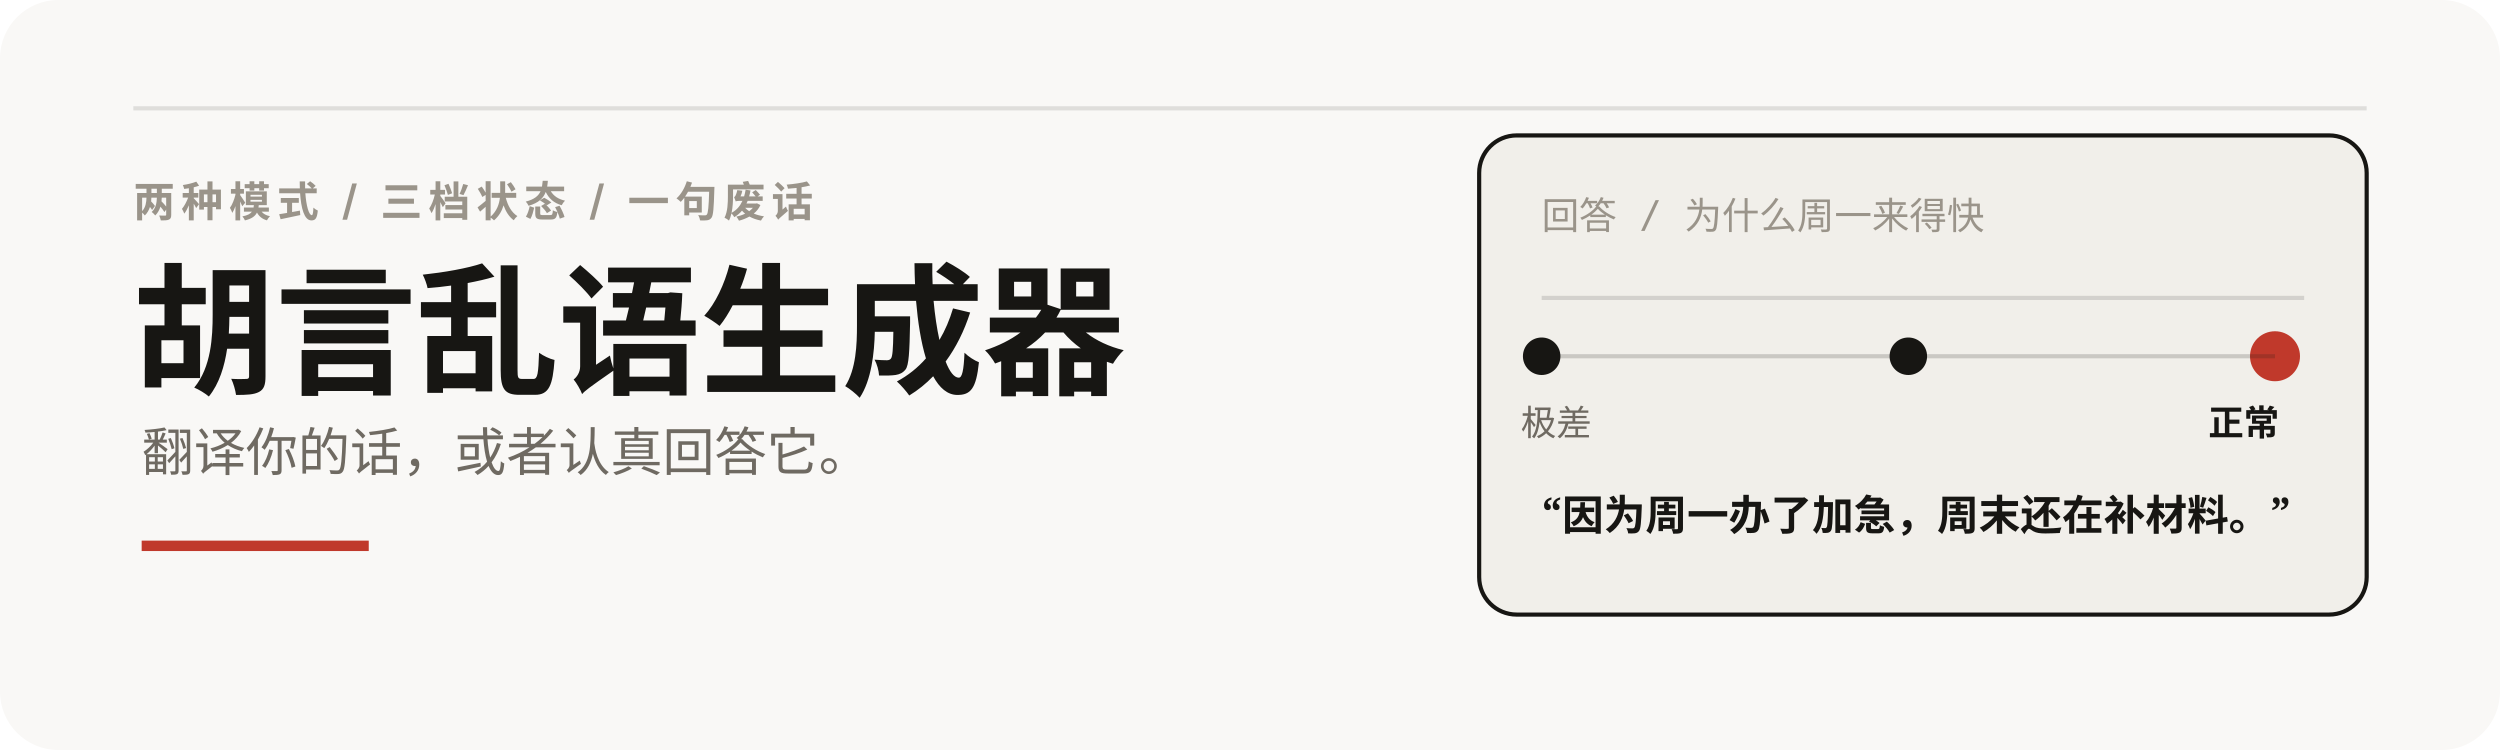
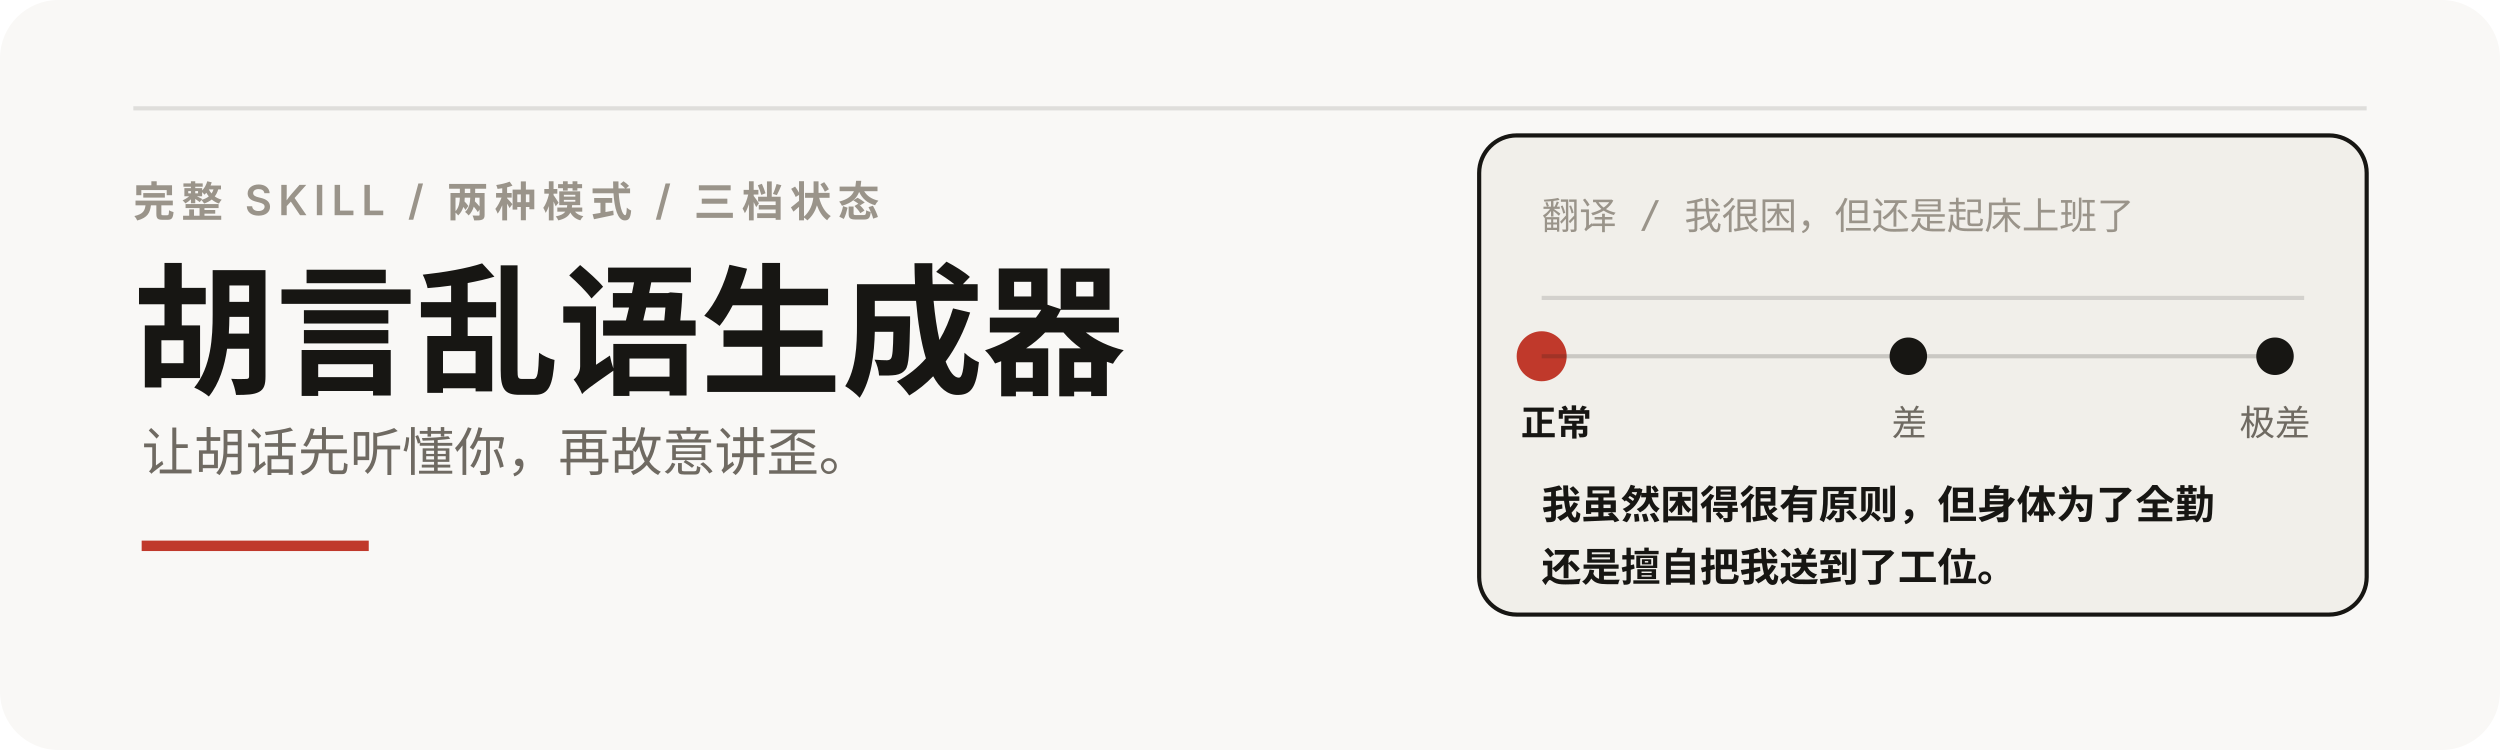
<svg xmlns="http://www.w3.org/2000/svg" width="1200" height="360" viewBox="0 0 1200 360" role="img" aria-labelledby="title desc">
  <rect width="1200" height="360" rx="28" fill="#f9f8f6" />
  <path d="M64 52H1136" stroke="#171613" stroke-width="2" opacity=".12" />
-   <text x="64" y="104" fill="#9a948a" font-family="-apple-system,BlinkMacSystemFont,'PingFang SC','Microsoft YaHei',sans-serif" font-size="20" font-weight="600" letter-spacing="3">两种模式 / 三档状态 / 一句废话</text>
+   <text x="64" y="104" fill="#9a948a" font-family="-apple-system,BlinkMacSystemFont,'PingFang SC','Microsoft YaHei',sans-serif" font-size="20" font-weight="600" letter-spacing="3">完整 SKILL / 两种模式 / 三档状态</text>
  <text x="64" y="184" fill="#171613" font-family="'Songti SC','STSong','SimSun',serif" font-size="68" font-weight="700">胡言乱语生成器</text>
-   <text x="68" y="226" fill="#6f6a62" font-family="-apple-system,BlinkMacSystemFont,'PingFang SC','Microsoft YaHei',sans-serif" font-size="25">翻译你的话，或者认真回答它。</text>
+   <text x="68" y="226" fill="#6f6a62" font-family="-apple-system,BlinkMacSystemFont,'PingFang SC','Microsoft YaHei',sans-serif" font-size="25">让胡话先听懂你，再故意讲歪。</text>
  <path d="M68 262H177" stroke="#c0392b" stroke-width="5" />
  <g transform="translate(710 65)">
    <rect width="426" height="230" rx="18" fill="#f1efea" stroke="#171613" stroke-width="2" />
-     <text x="30" y="45" fill="#9a948a" font-family="ui-monospace,SFMono-Regular,Menlo,monospace" font-size="18">回答 / 为什么周一来得快</text>
+     <text x="30" y="45" fill="#9a948a" font-family="ui-monospace,SFMono-Regular,Menlo,monospace" font-size="18">翻译 / 我很困，但还是起床上班了</text>
    <path d="M30 78H396" stroke="#171613" stroke-width="2" opacity=".14" />
    <g transform="translate(30 106)">
-       <circle cx="0" cy="0" r="9" fill="#171613" />
+       <circle cx="0" cy="0" r="12" fill="#c0392b" />
      <circle cx="176" cy="0" r="9" fill="#171613" />
-       <circle cx="352" cy="0" r="12" fill="#c0392b" />
+       <circle cx="352" cy="0" r="9" fill="#171613" />
      <path d="M0 0H352" stroke="#171613" stroke-width="2" opacity=".18" />
-       <text x="-10" y="38" fill="#6f6a62" font-family="-apple-system,BlinkMacSystemFont,'PingFang SC','Microsoft YaHei',sans-serif" font-size="17">极差</text>
-       <text x="320" y="38" fill="#171613" font-family="-apple-system,BlinkMacSystemFont,'PingFang SC','Microsoft YaHei',sans-serif" font-size="17" font-weight="700">正常</text>
+       <text x="-10" y="38" fill="#171613" font-family="-apple-system,BlinkMacSystemFont,'PingFang SC','Microsoft YaHei',sans-serif" font-size="17" font-weight="700">正常</text>
+       <text x="168" y="38" fill="#6f6a62" font-family="-apple-system,BlinkMacSystemFont,'PingFang SC','Microsoft YaHei',sans-serif" font-size="17">差</text>
+       <text x="335" y="38" fill="#6f6a62" font-family="-apple-system,BlinkMacSystemFont,'PingFang SC','Microsoft YaHei',sans-serif" font-size="17">极差</text>
    </g>
-     <text x="30" y="188" fill="#171613" font-family="'Songti SC','STSong','SimSun',serif" font-size="20" font-weight="700">“因为周一办了加急，周末还在补材料。”</text>
+     <text x="30" y="184" fill="#171613" font-family="'Songti SC','STSong','SimSun',serif" font-size="19" font-weight="700">我虽然困得很有原则，但身体为了全勤</text>
+     <text x="30" y="214" fill="#171613" font-family="'Songti SC','STSong','SimSun',serif" font-size="19" font-weight="700">还是擅自把我送到了工位。</text>
  </g>
</svg>
